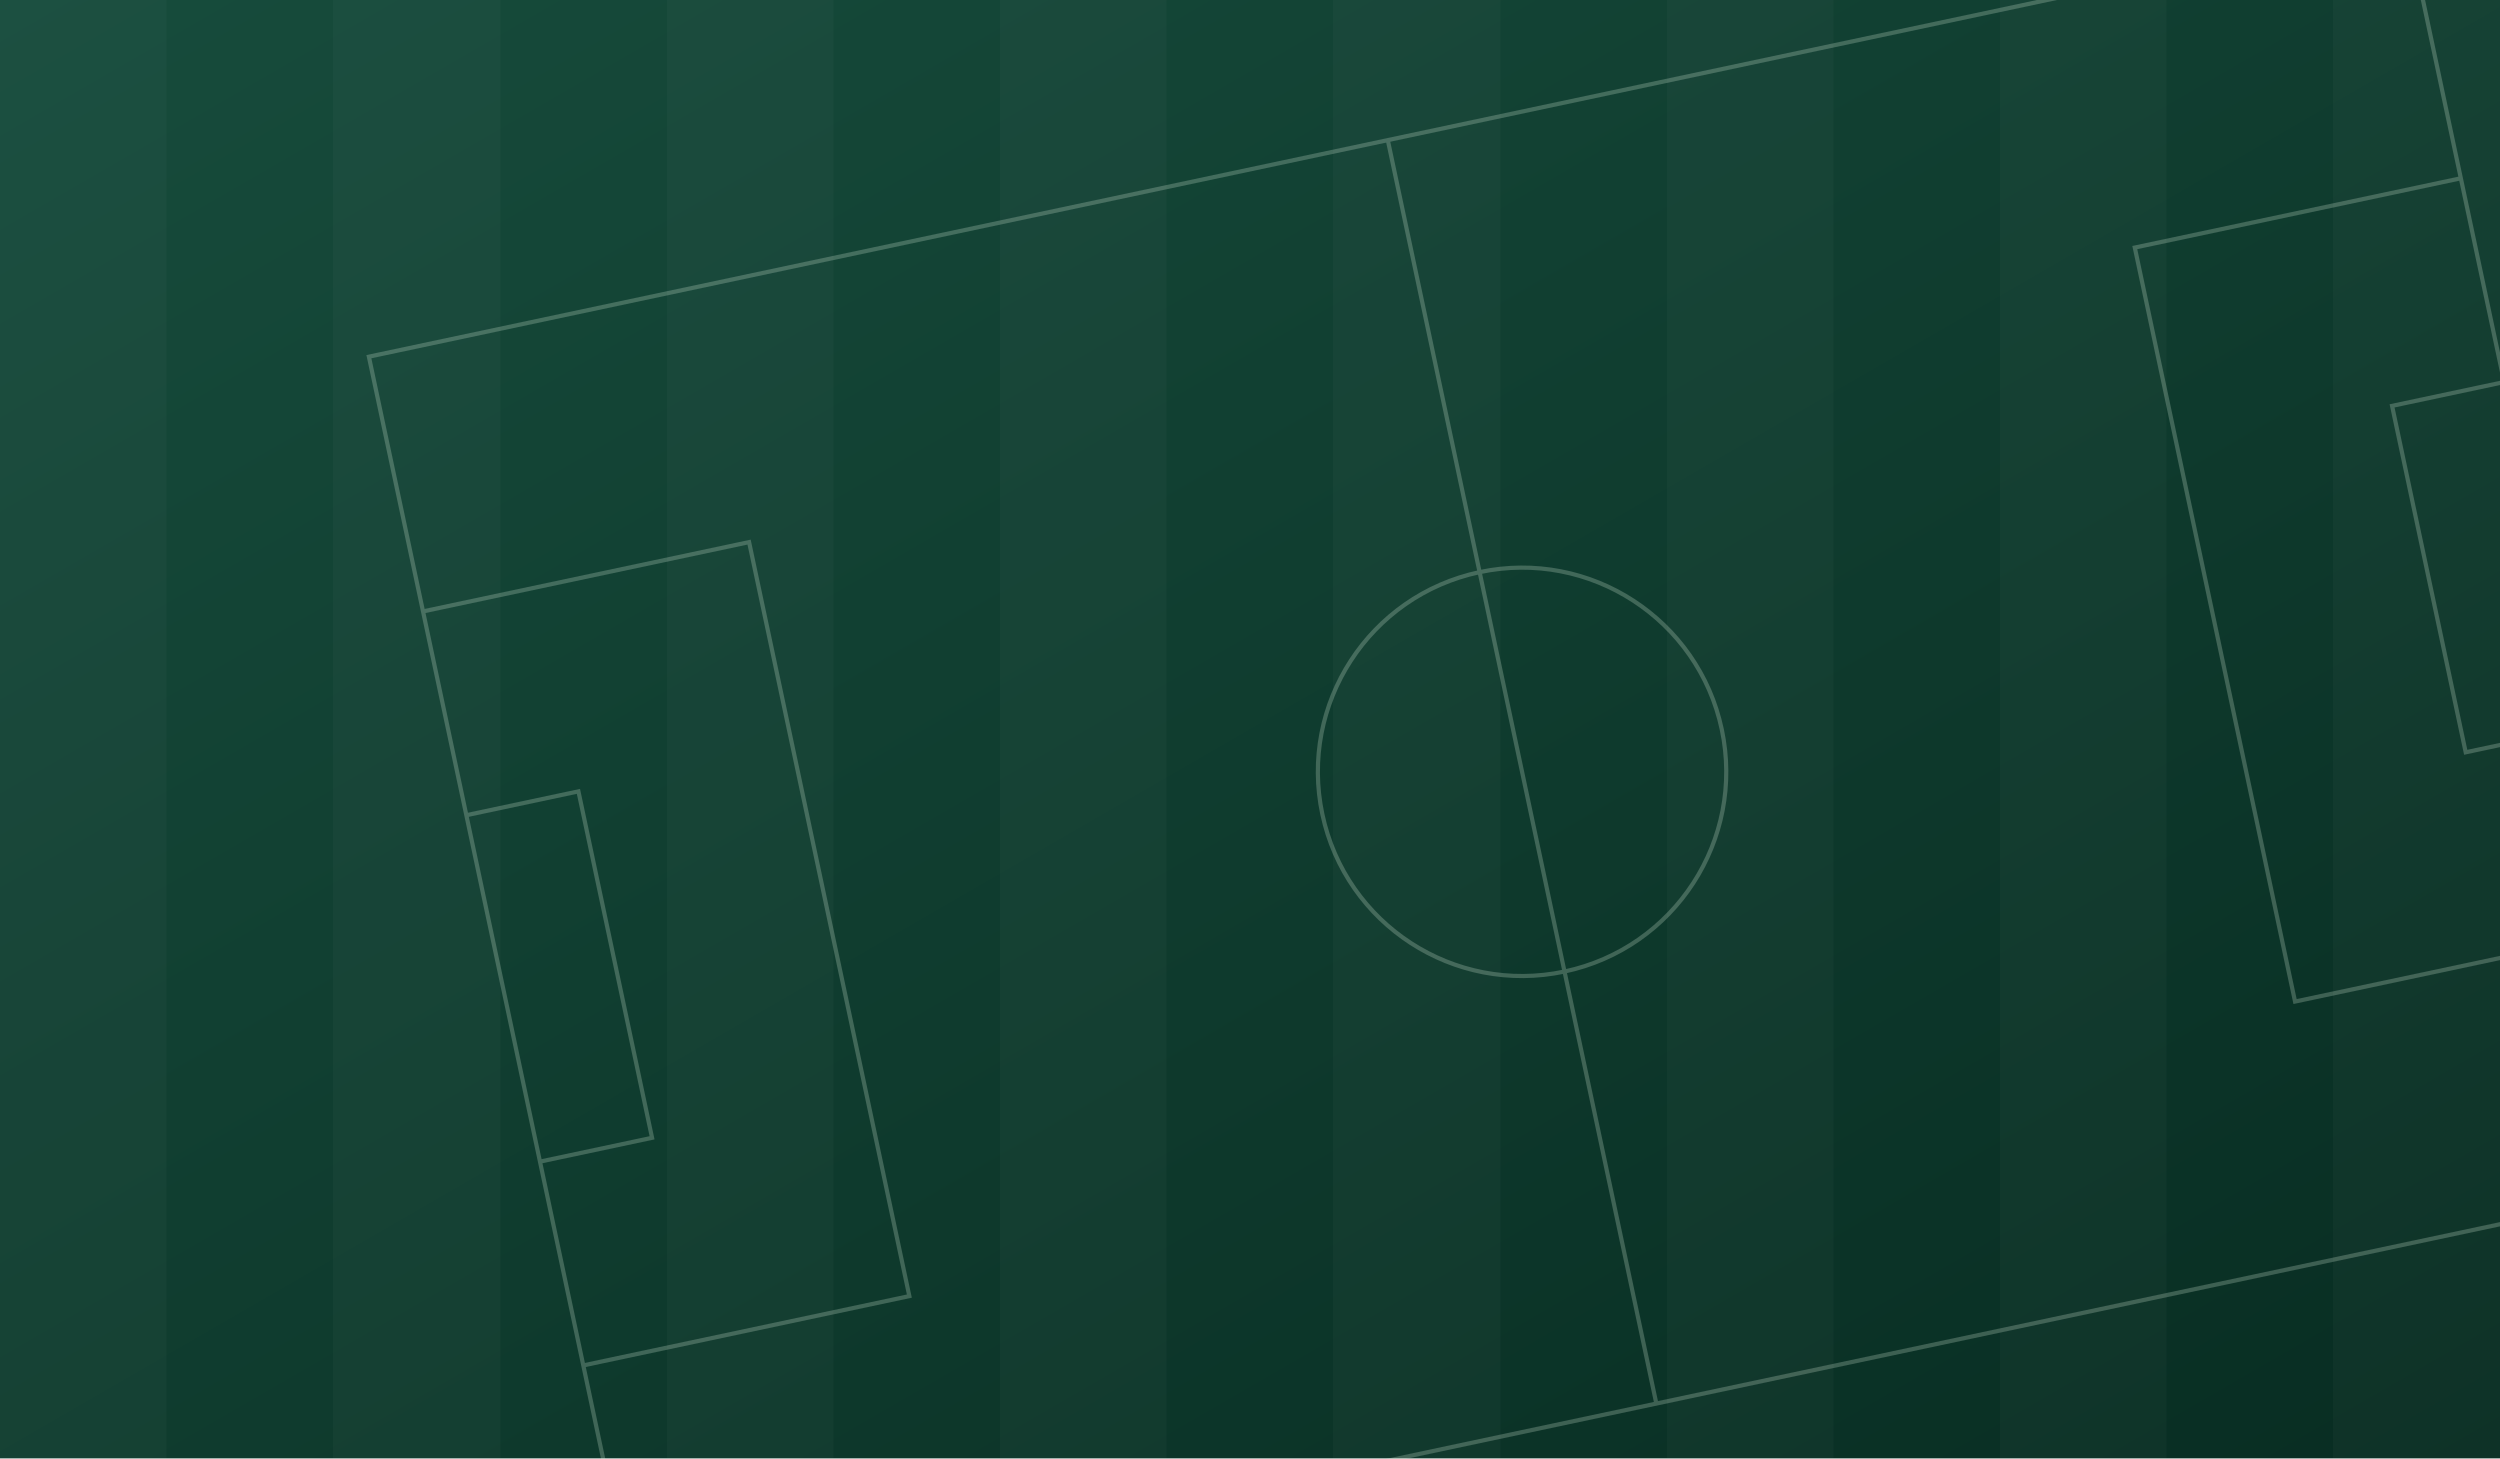
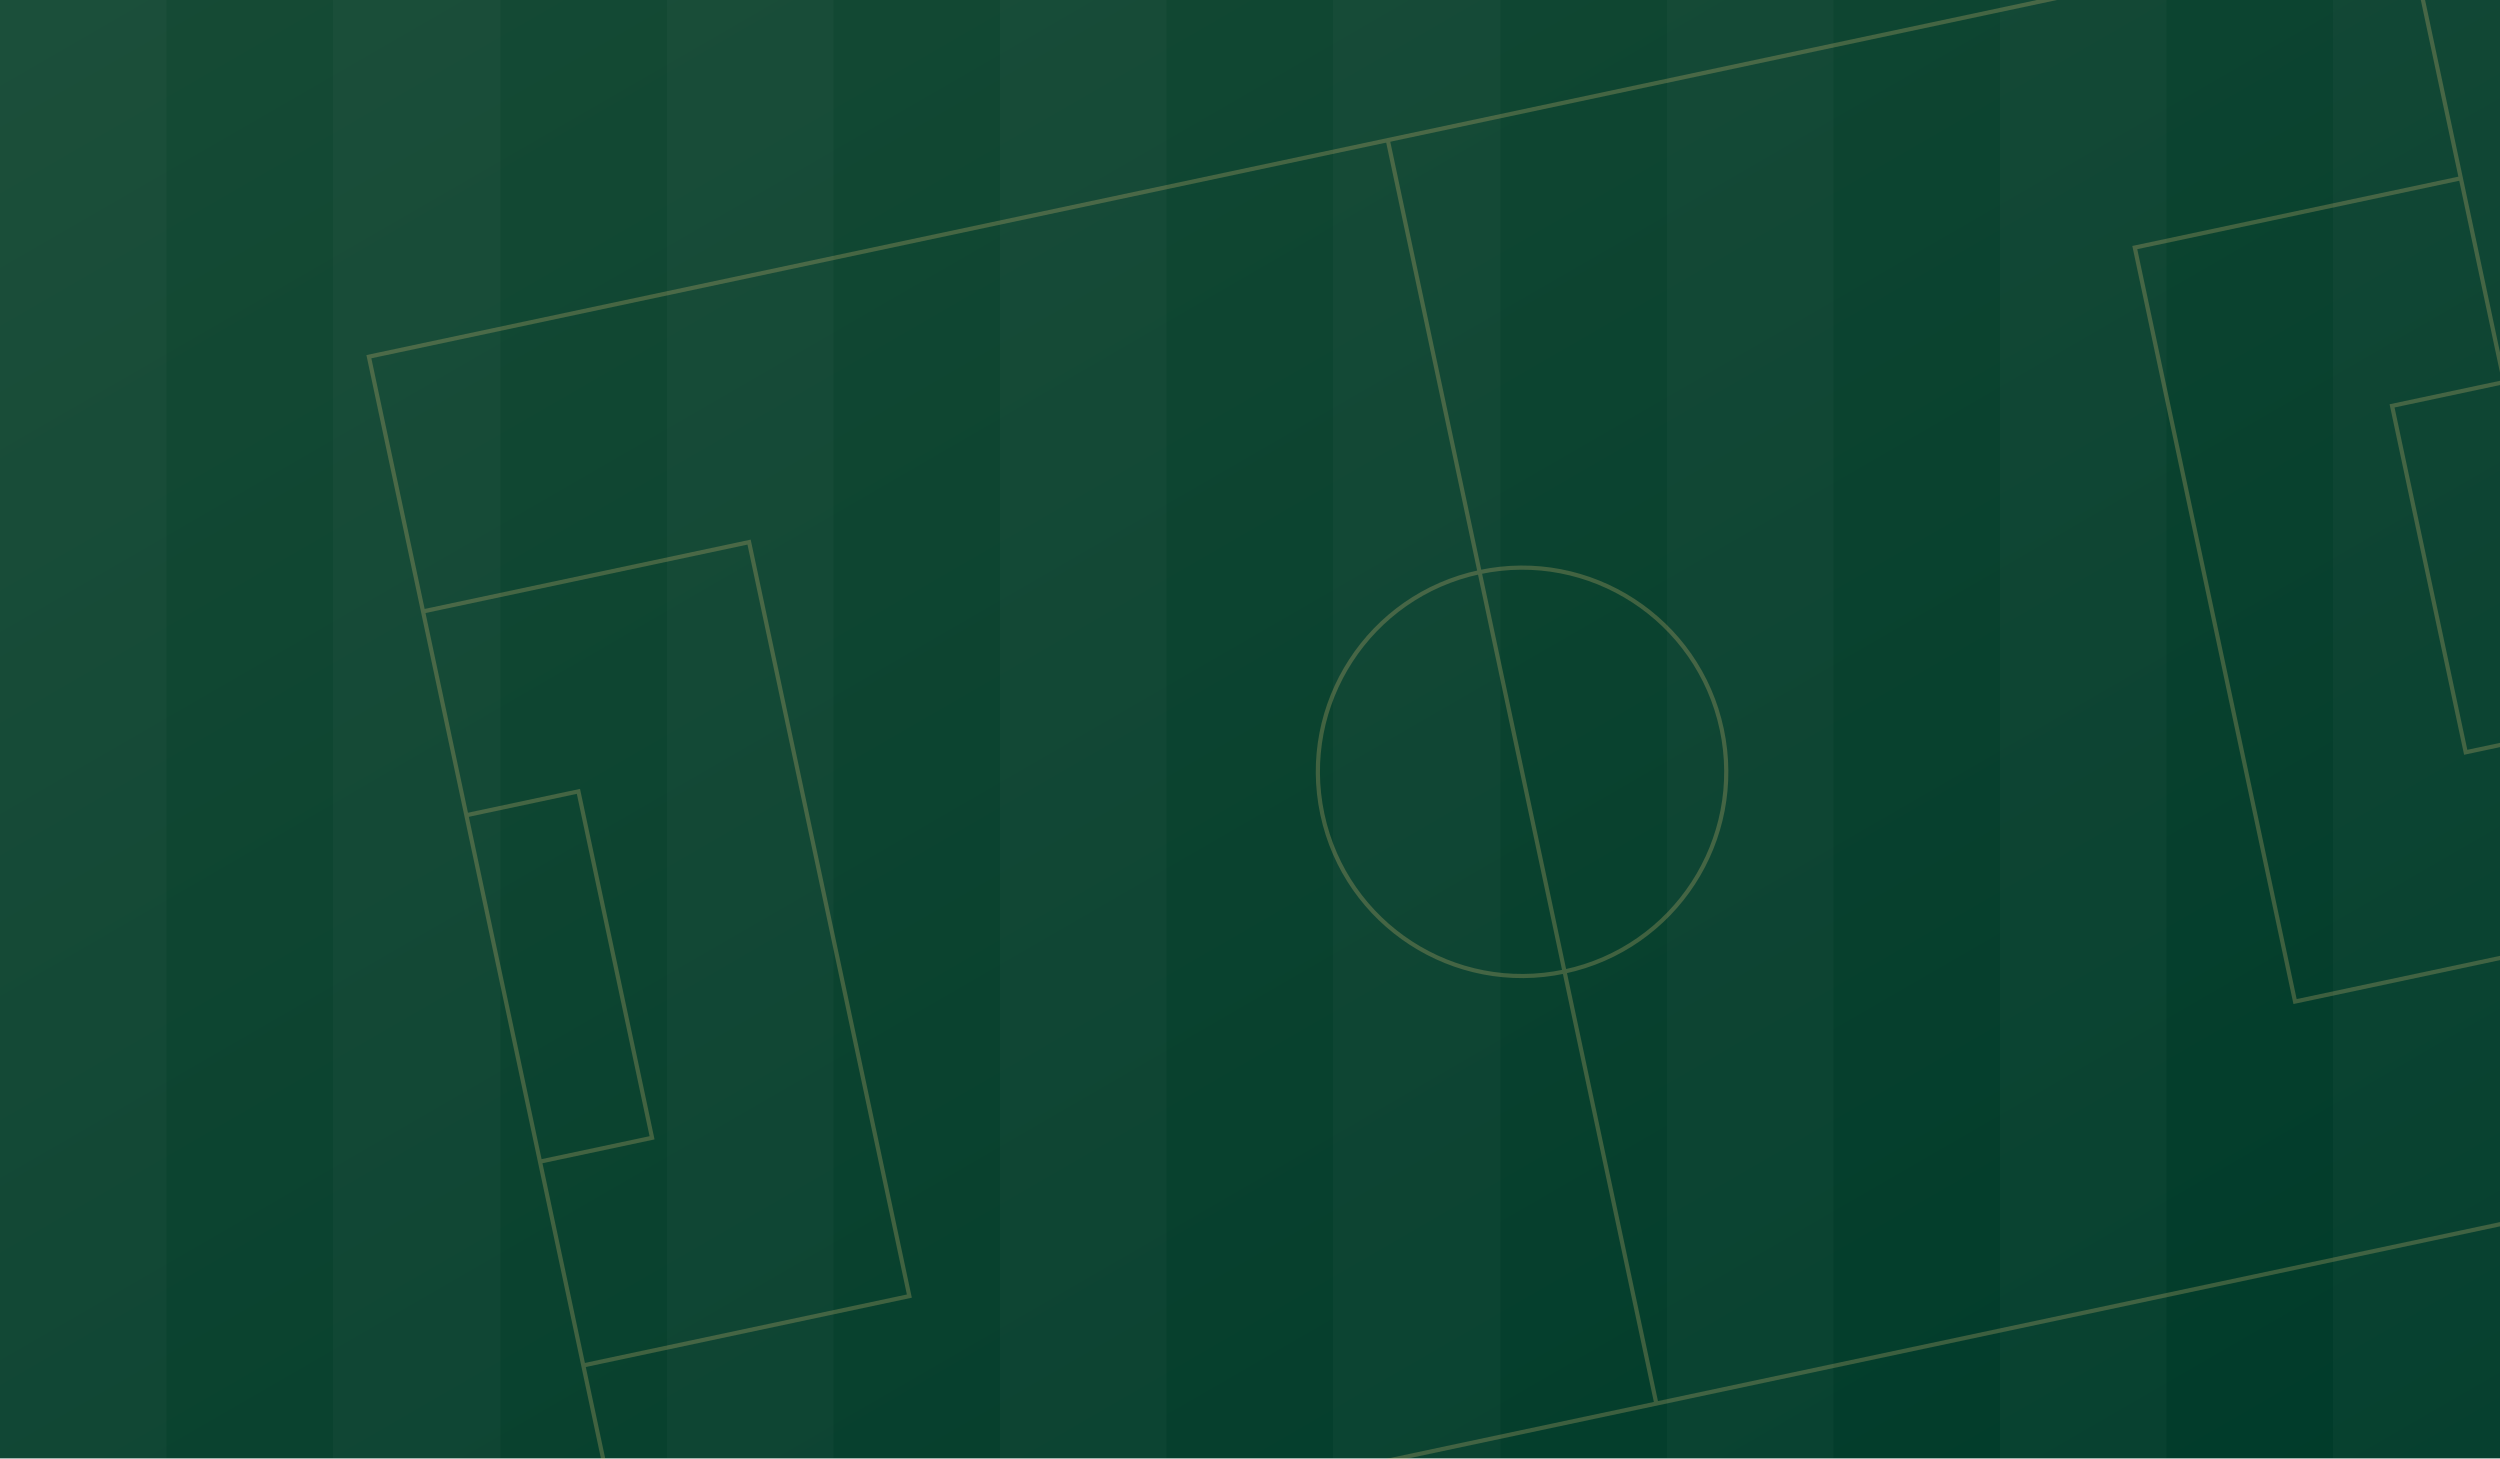
<svg xmlns="http://www.w3.org/2000/svg" width="1200" height="700" viewBox="0 0 1200 700">
  <defs>
    <linearGradient id="g" x2="1" y2="1">
-       <stop stop-color="#174c3c" />
-       <stop offset="1" stop-color="#082d22" />
+       <stop stop-color="#164b35" />
+       <stop offset="1" stop-color="#003b2a" />
    </linearGradient>
    <pattern id="p" width="160" height="700" patternUnits="userSpaceOnUse">
      <rect width="80" height="700" fill="#ffffff" opacity=".025" />
    </pattern>
  </defs>
  <rect width="1200" height="700" fill="url(#g)" />
  <rect width="1200" height="700" fill="url(#p)" />
-   <g stroke="#d6ead9" stroke-width="2" fill="none" opacity=".25" transform="translate(240 70) rotate(-12 450 350)">
+   <g stroke="#e8c477" stroke-width="2" fill="none" opacity=".25" transform="translate(240 70) rotate(-12 450 350)">
    <rect width="1000" height="620" />
    <path d="M500 0v620" />
    <circle cx="500" cy="310" r="98" />
    <path d="M0 125h160v370H0m1000-370H840v370h160M0 225h55v170H0m1000-170h-55v170h55" />
  </g>
</svg>
